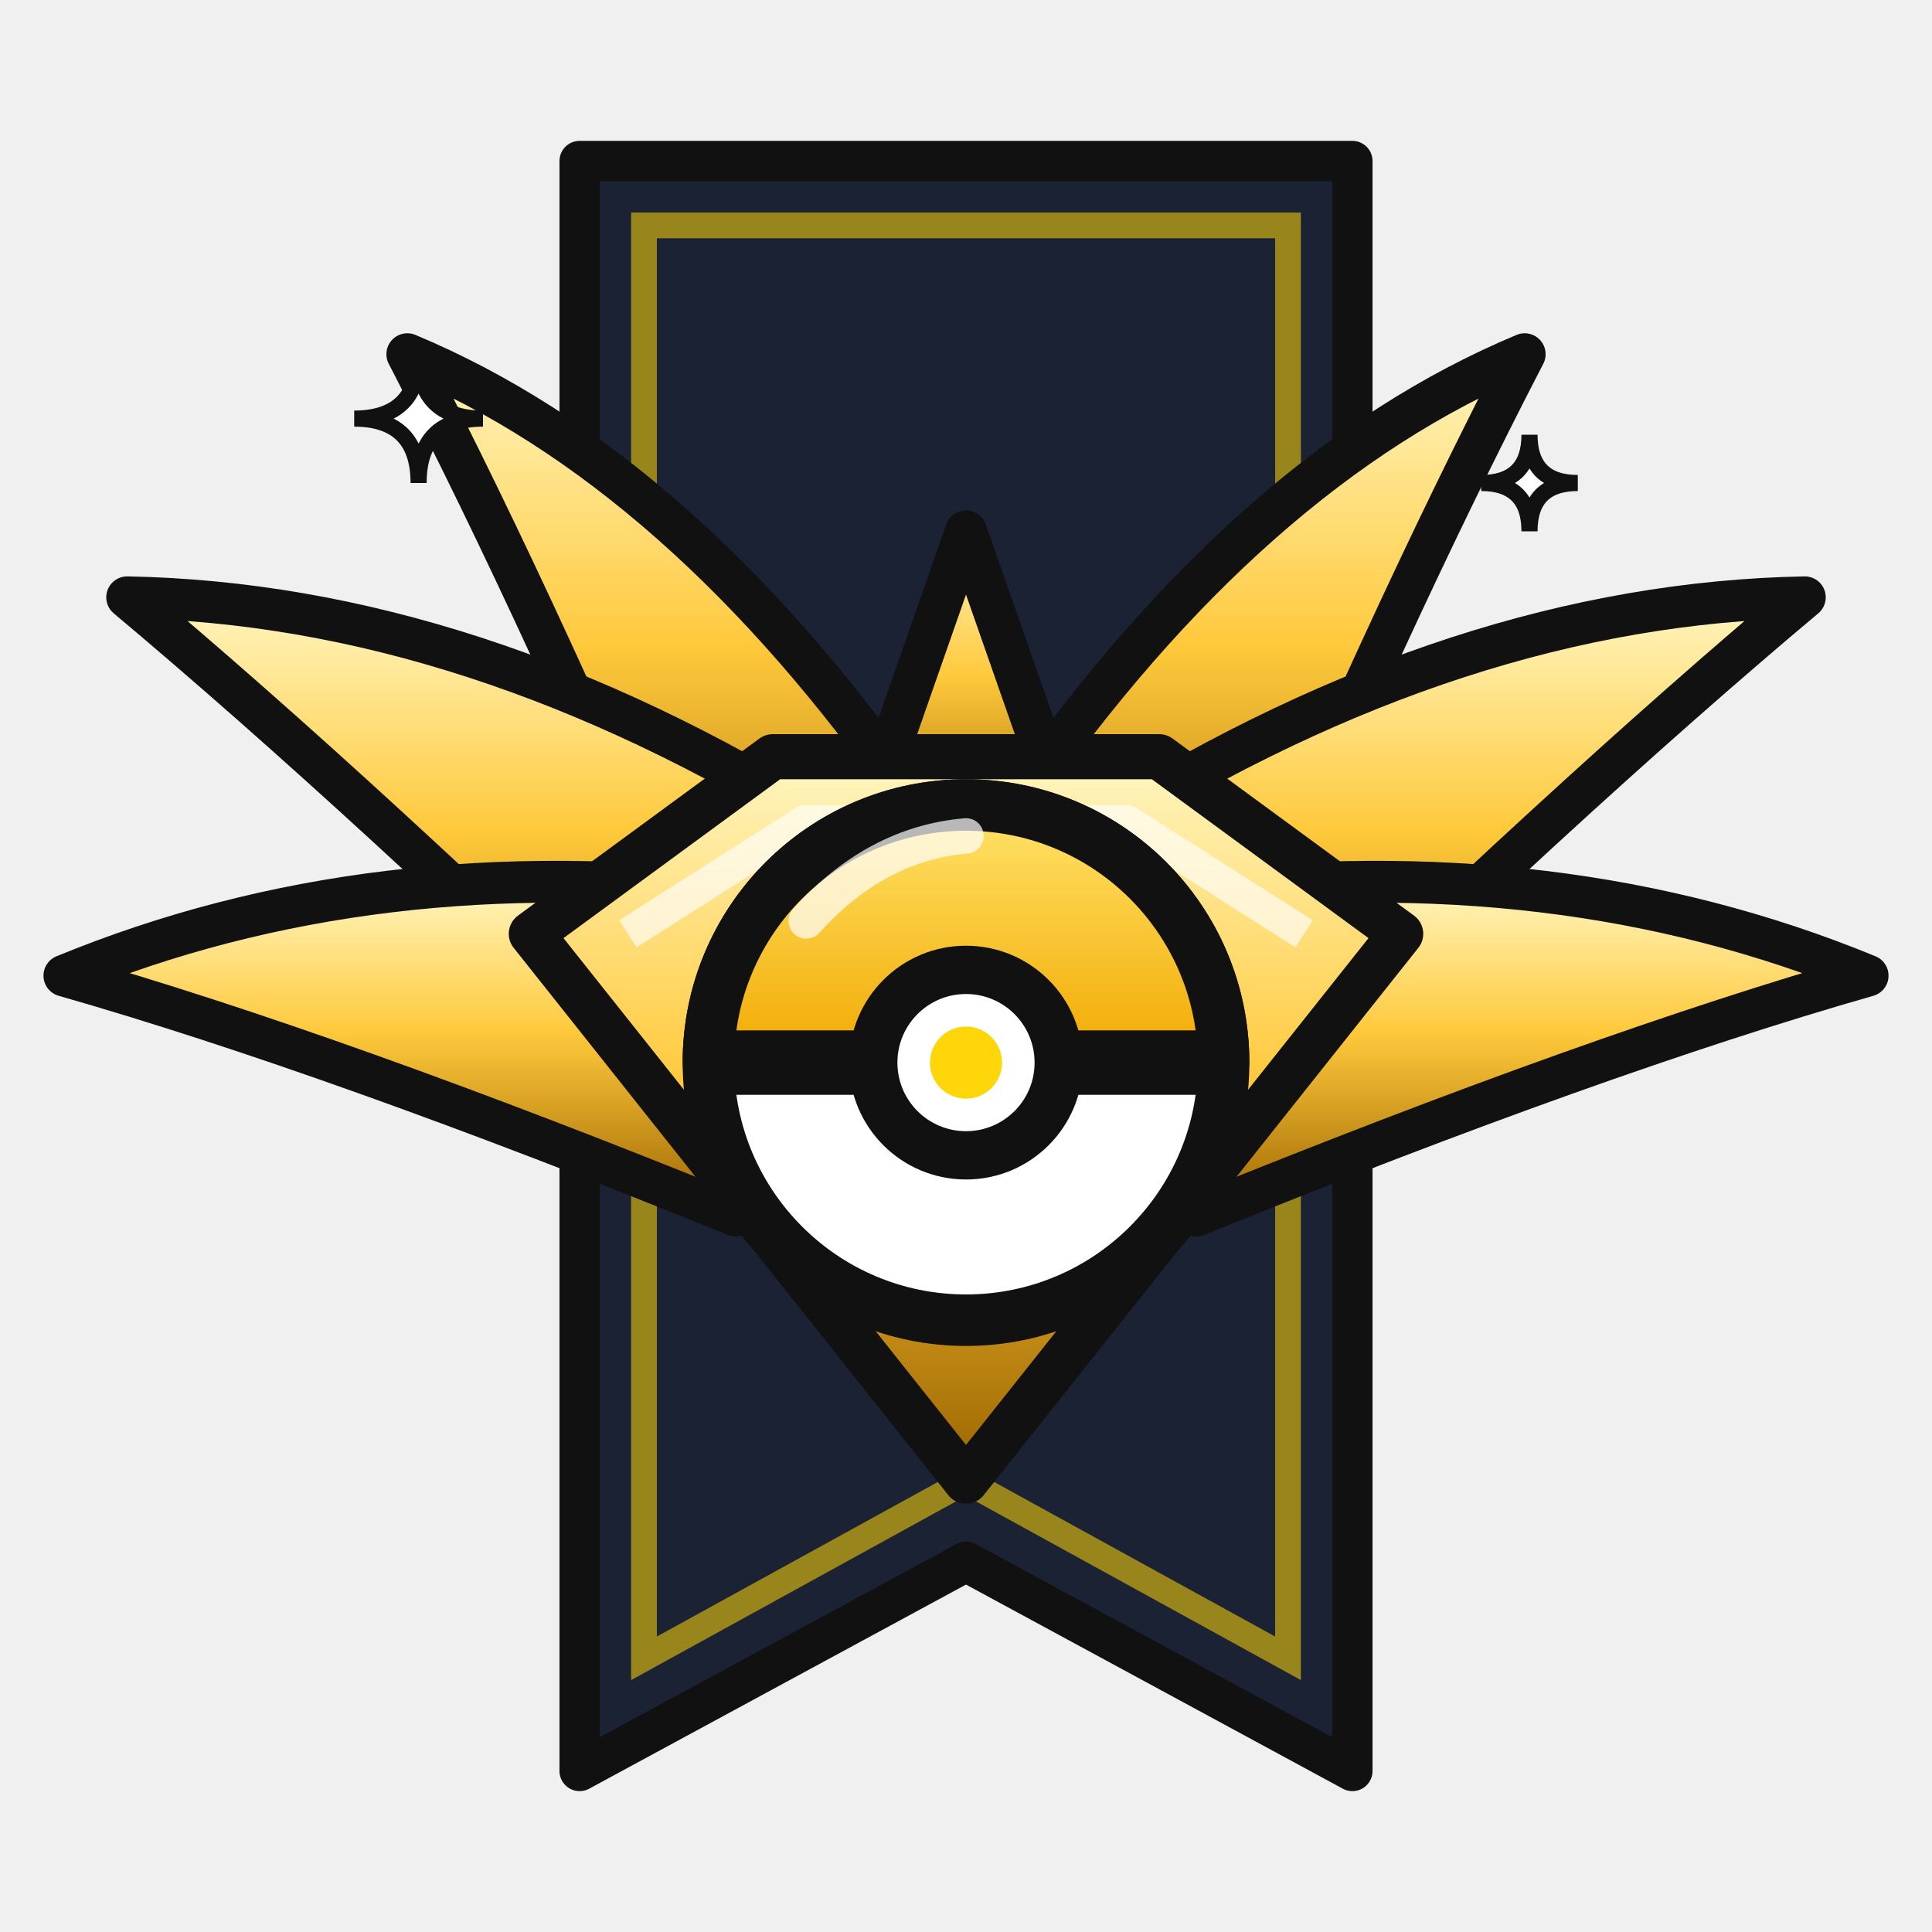
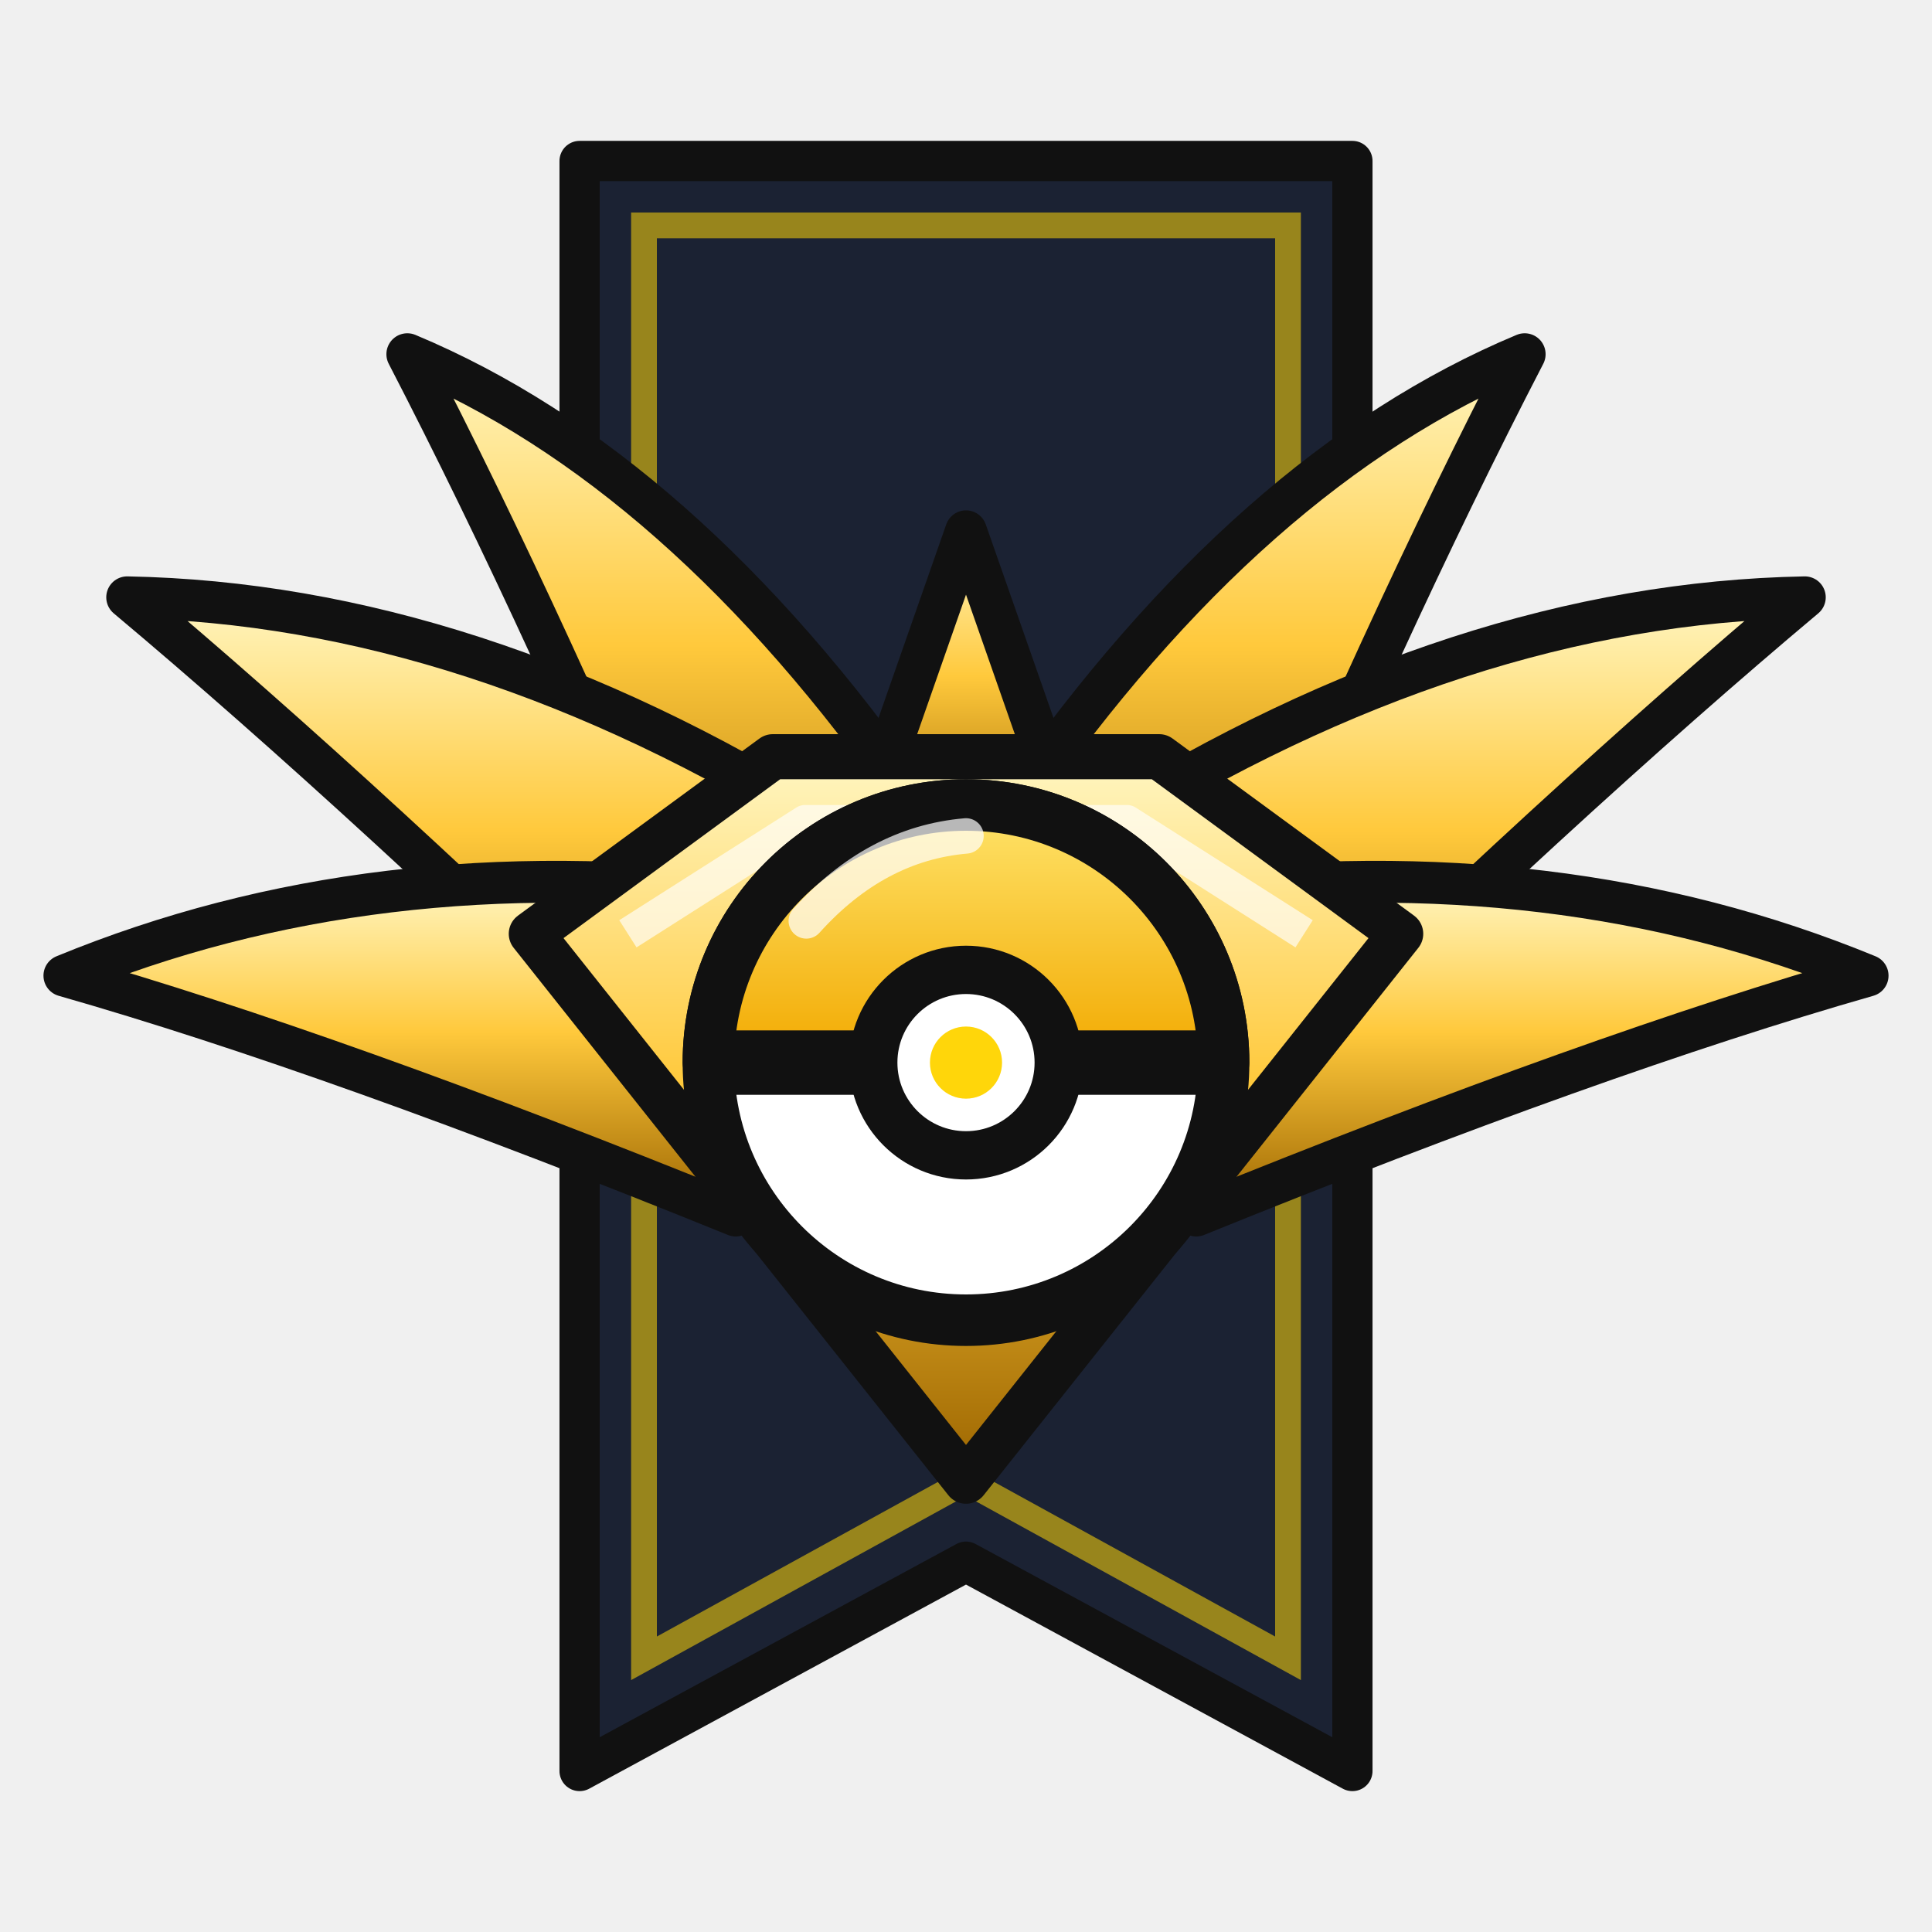
<svg xmlns="http://www.w3.org/2000/svg" viewBox="0 0 120 120" width="120" height="120">
  <defs>
    <linearGradient id="m3" x1="0" y1="0" x2="0" y2="1">
      <stop offset="0" stop-color="#FFF6C2" />
      <stop offset="0.45" stop-color="#FFC93C" />
      <stop offset="1" stop-color="#9C6500" />
    </linearGradient>
    <linearGradient id="t3" x1="0" y1="0" x2="0" y2="1">
      <stop offset="0" stop-color="#FFE46B" />
      <stop offset="1" stop-color="#F2A900" />
    </linearGradient>
  </defs>
  <path d="M36 10 H84 V110 L60 97 L36 110 Z" fill="#1B2233" stroke="#111111" stroke-width="2.5" stroke-linejoin="round" />
  <path d="M40 14 H80 V103 L60 92 L40 103 Z" fill="none" stroke="#FFD60A" stroke-opacity="0.55" stroke-width="1.6" />
  <path d="M53 53 L60 33 L67 53 Z" fill="url(#m3)" stroke="#111111" stroke-width="2.6" stroke-linejoin="round" />
  <path d="M56.7 49.7 Q42.3 29.1 25.3 22.0 Q34.0 38.8 43.8 62.2 Z" fill="url(#m3)" stroke="#111111" stroke-width="2.6" stroke-linejoin="round" />
  <path d="M63.3 49.7 Q77.7 29.1 94.7 22.0 Q86.0 38.8 76.2 62.2 Z" fill="url(#m3)" stroke="#111111" stroke-width="2.6" stroke-linejoin="round" />
  <path d="M51.3 51.2 Q29.3 37.5 7.9 37.1 Q22.8 49.6 43.1 69.4 Z" fill="url(#m3)" stroke="#111111" stroke-width="2.6" stroke-linejoin="round" />
  <path d="M68.7 51.2 Q90.7 37.5 112.1 37.1 Q97.2 49.6 76.9 69.4 Z" fill="url(#m3)" stroke="#111111" stroke-width="2.6" stroke-linejoin="round" />
  <path d="M46.4 55.5 Q23.2 52.7 4.0 60.6 Q20.8 65.4 45.7 75.5 Z" fill="url(#m3)" stroke="#111111" stroke-width="2.6" stroke-linejoin="round" />
  <path d="M73.6 55.5 Q96.8 52.7 116.0 60.6 Q99.2 65.4 74.3 75.5 Z" fill="url(#m3)" stroke="#111111" stroke-width="2.6" stroke-linejoin="round" />
  <path d="M52 78 L60 91 L68 78 Z" fill="url(#m3)" stroke="#111111" stroke-width="2.6" stroke-linejoin="round" />
  <path d="M33 58 L48 47 L72 47 L87 58 L60 92 Z" fill="url(#m3)" stroke="#111111" stroke-width="2.8" stroke-linejoin="round" />
  <path d="M39 58 L50 51 L70 51 L81 58" fill="none" stroke="#FFFFFF" stroke-opacity="0.65" stroke-width="2" stroke-linejoin="round" />
  <g>
    <circle cx="60" cy="66" r="16" fill="#FFFFFF" stroke="#111111" stroke-width="3.2" />
    <path d="M44 66 A16 16 0 0 1 76 66 Z" fill="url(#t3)" stroke="#111111" stroke-width="3.2" stroke-linejoin="round" />
    <path d="M45 66 H75" stroke="#111111" stroke-width="4" />
    <circle cx="60" cy="66" r="5.76" fill="#FFFFFF" stroke="#111111" stroke-width="3" />
    <circle cx="60" cy="66" r="2.24" fill="#FFD60A" />
    <path d="M50.08 57.2 Q54.4 52.4 60 51.92" fill="none" stroke="#FFFFFF" stroke-opacity="0.7" stroke-width="2.2" stroke-linecap="round" />
  </g>
-   <path d="M26 22 Q26 26 30 26 Q26 26 26 30 Q26 26 22 26 Q26 26 26 22 Z" fill="#FFFFFF" stroke="#111111" stroke-width="1" />
-   <path d="M95 27 Q95 30 98 30 Q95 30 95 33 Q95 30 92 30 Q95 30 95 27 Z" fill="#FFFFFF" stroke="#111111" stroke-width="1" />
</svg>
